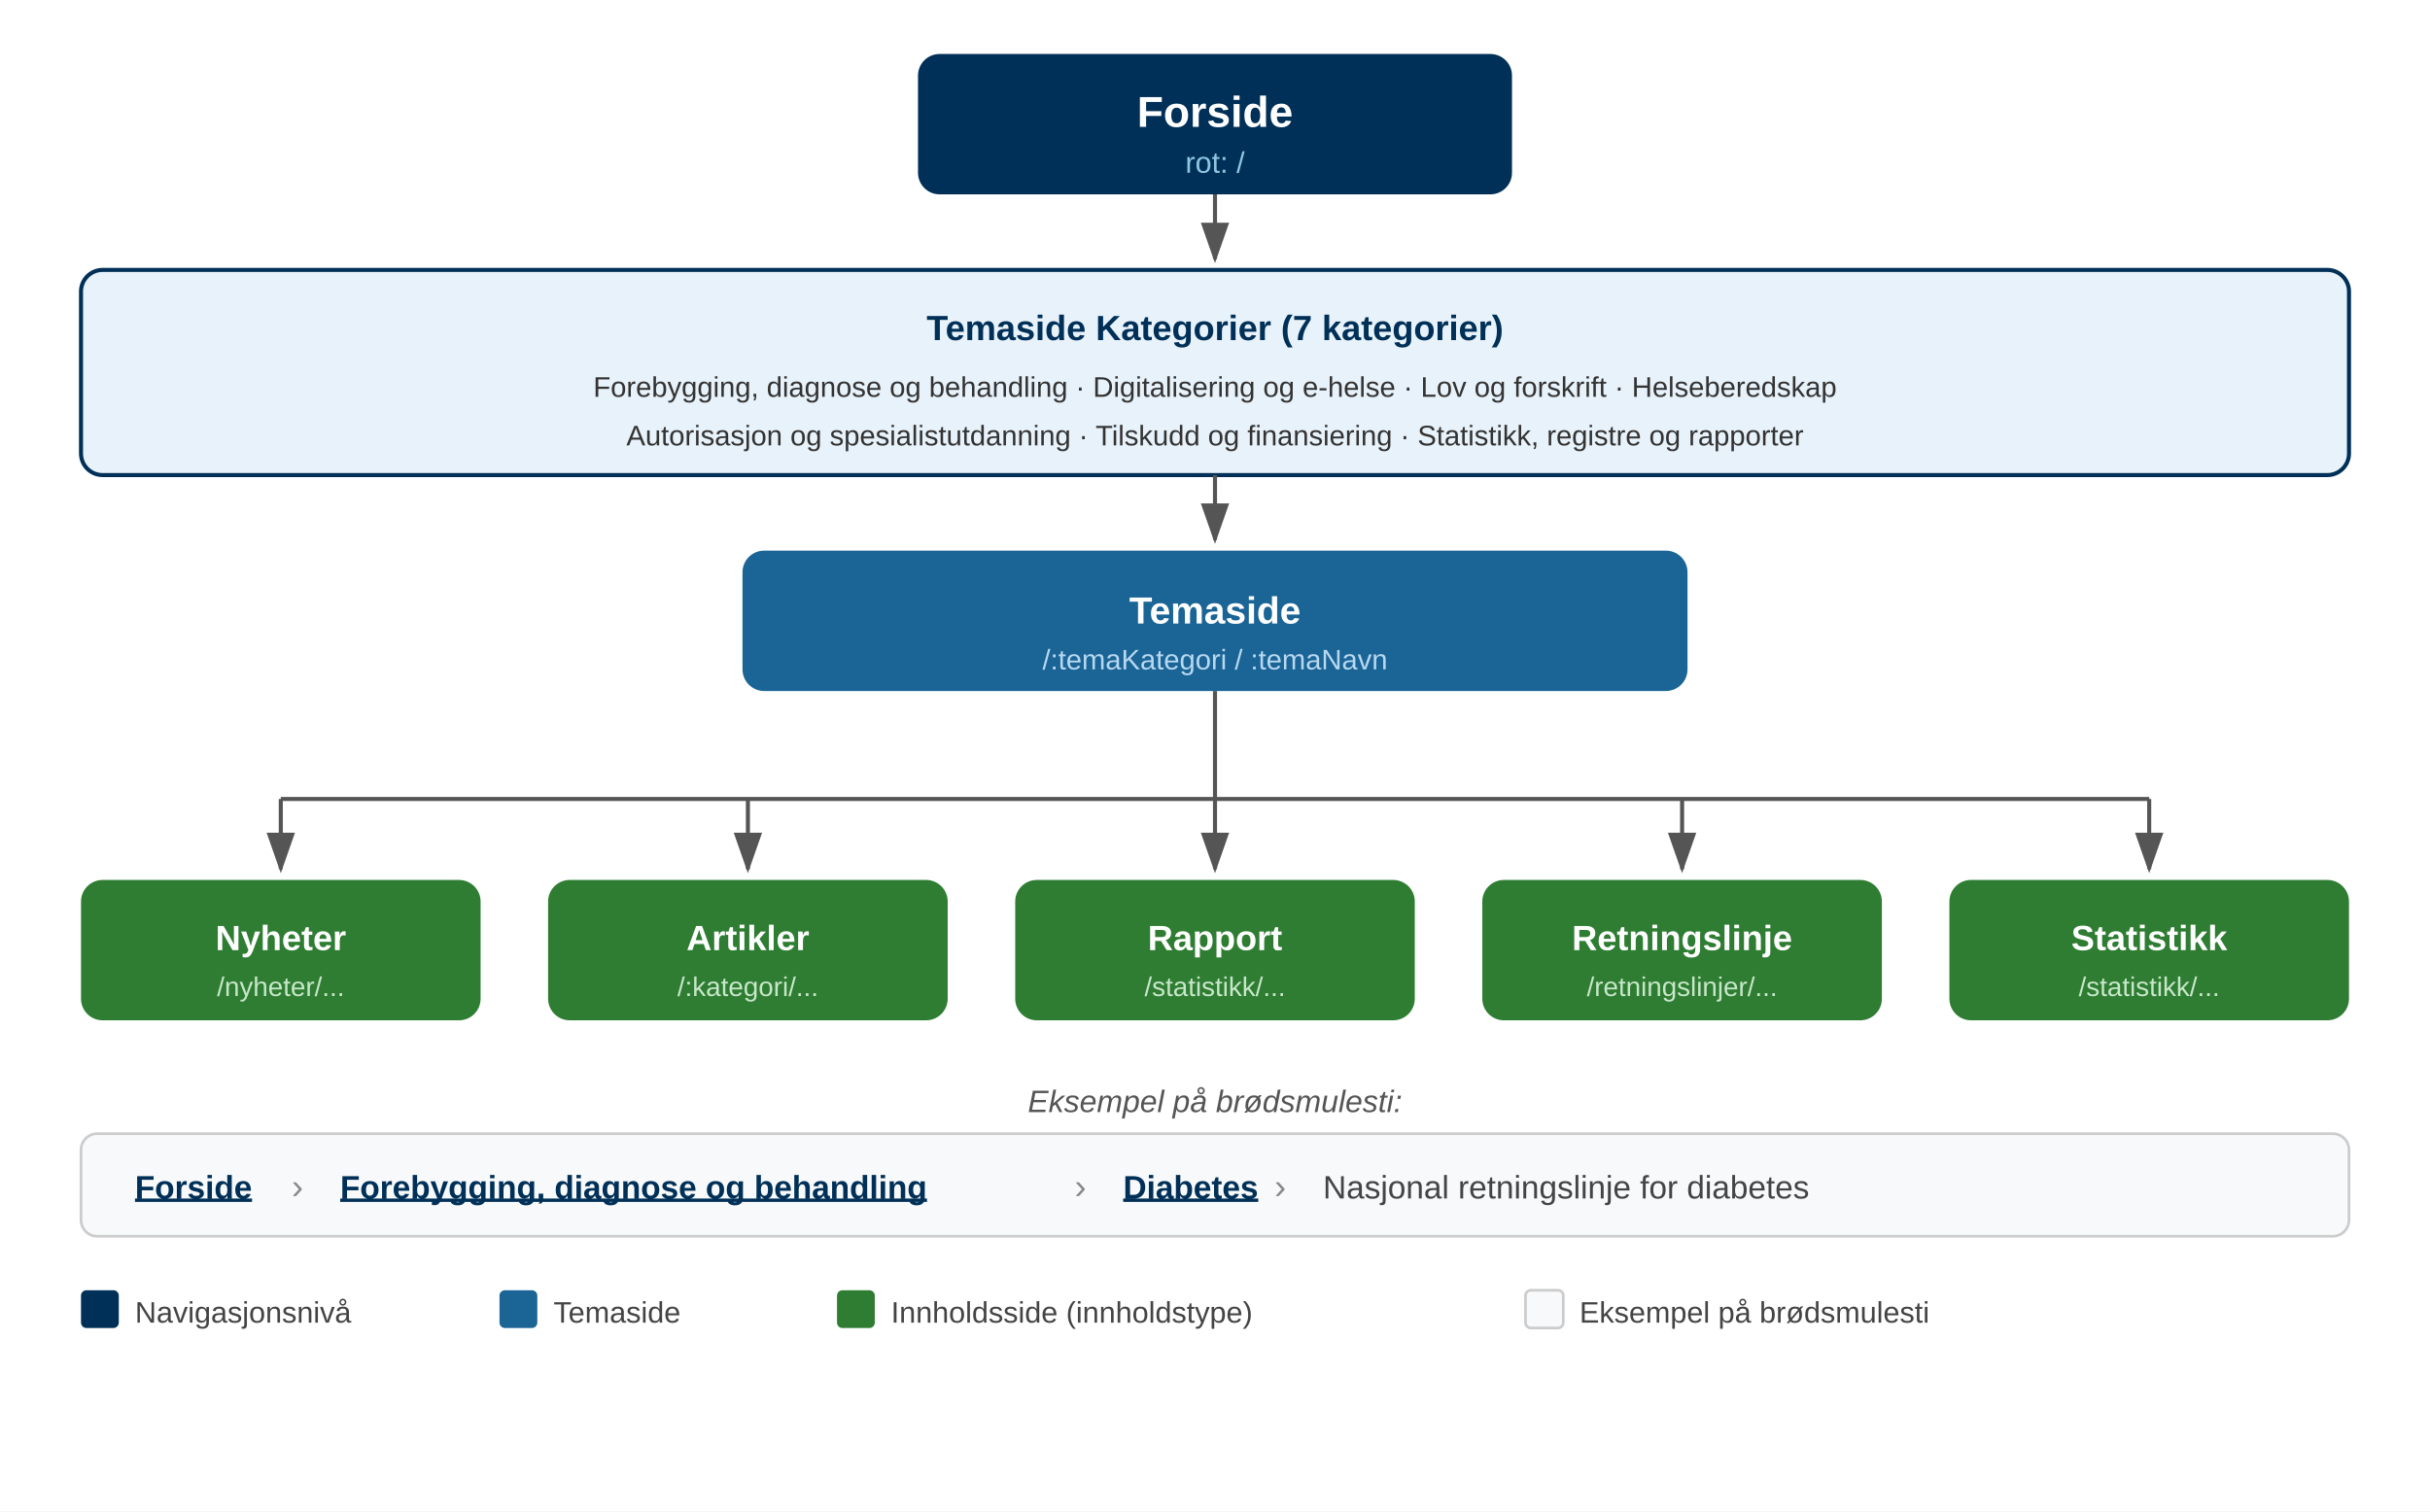
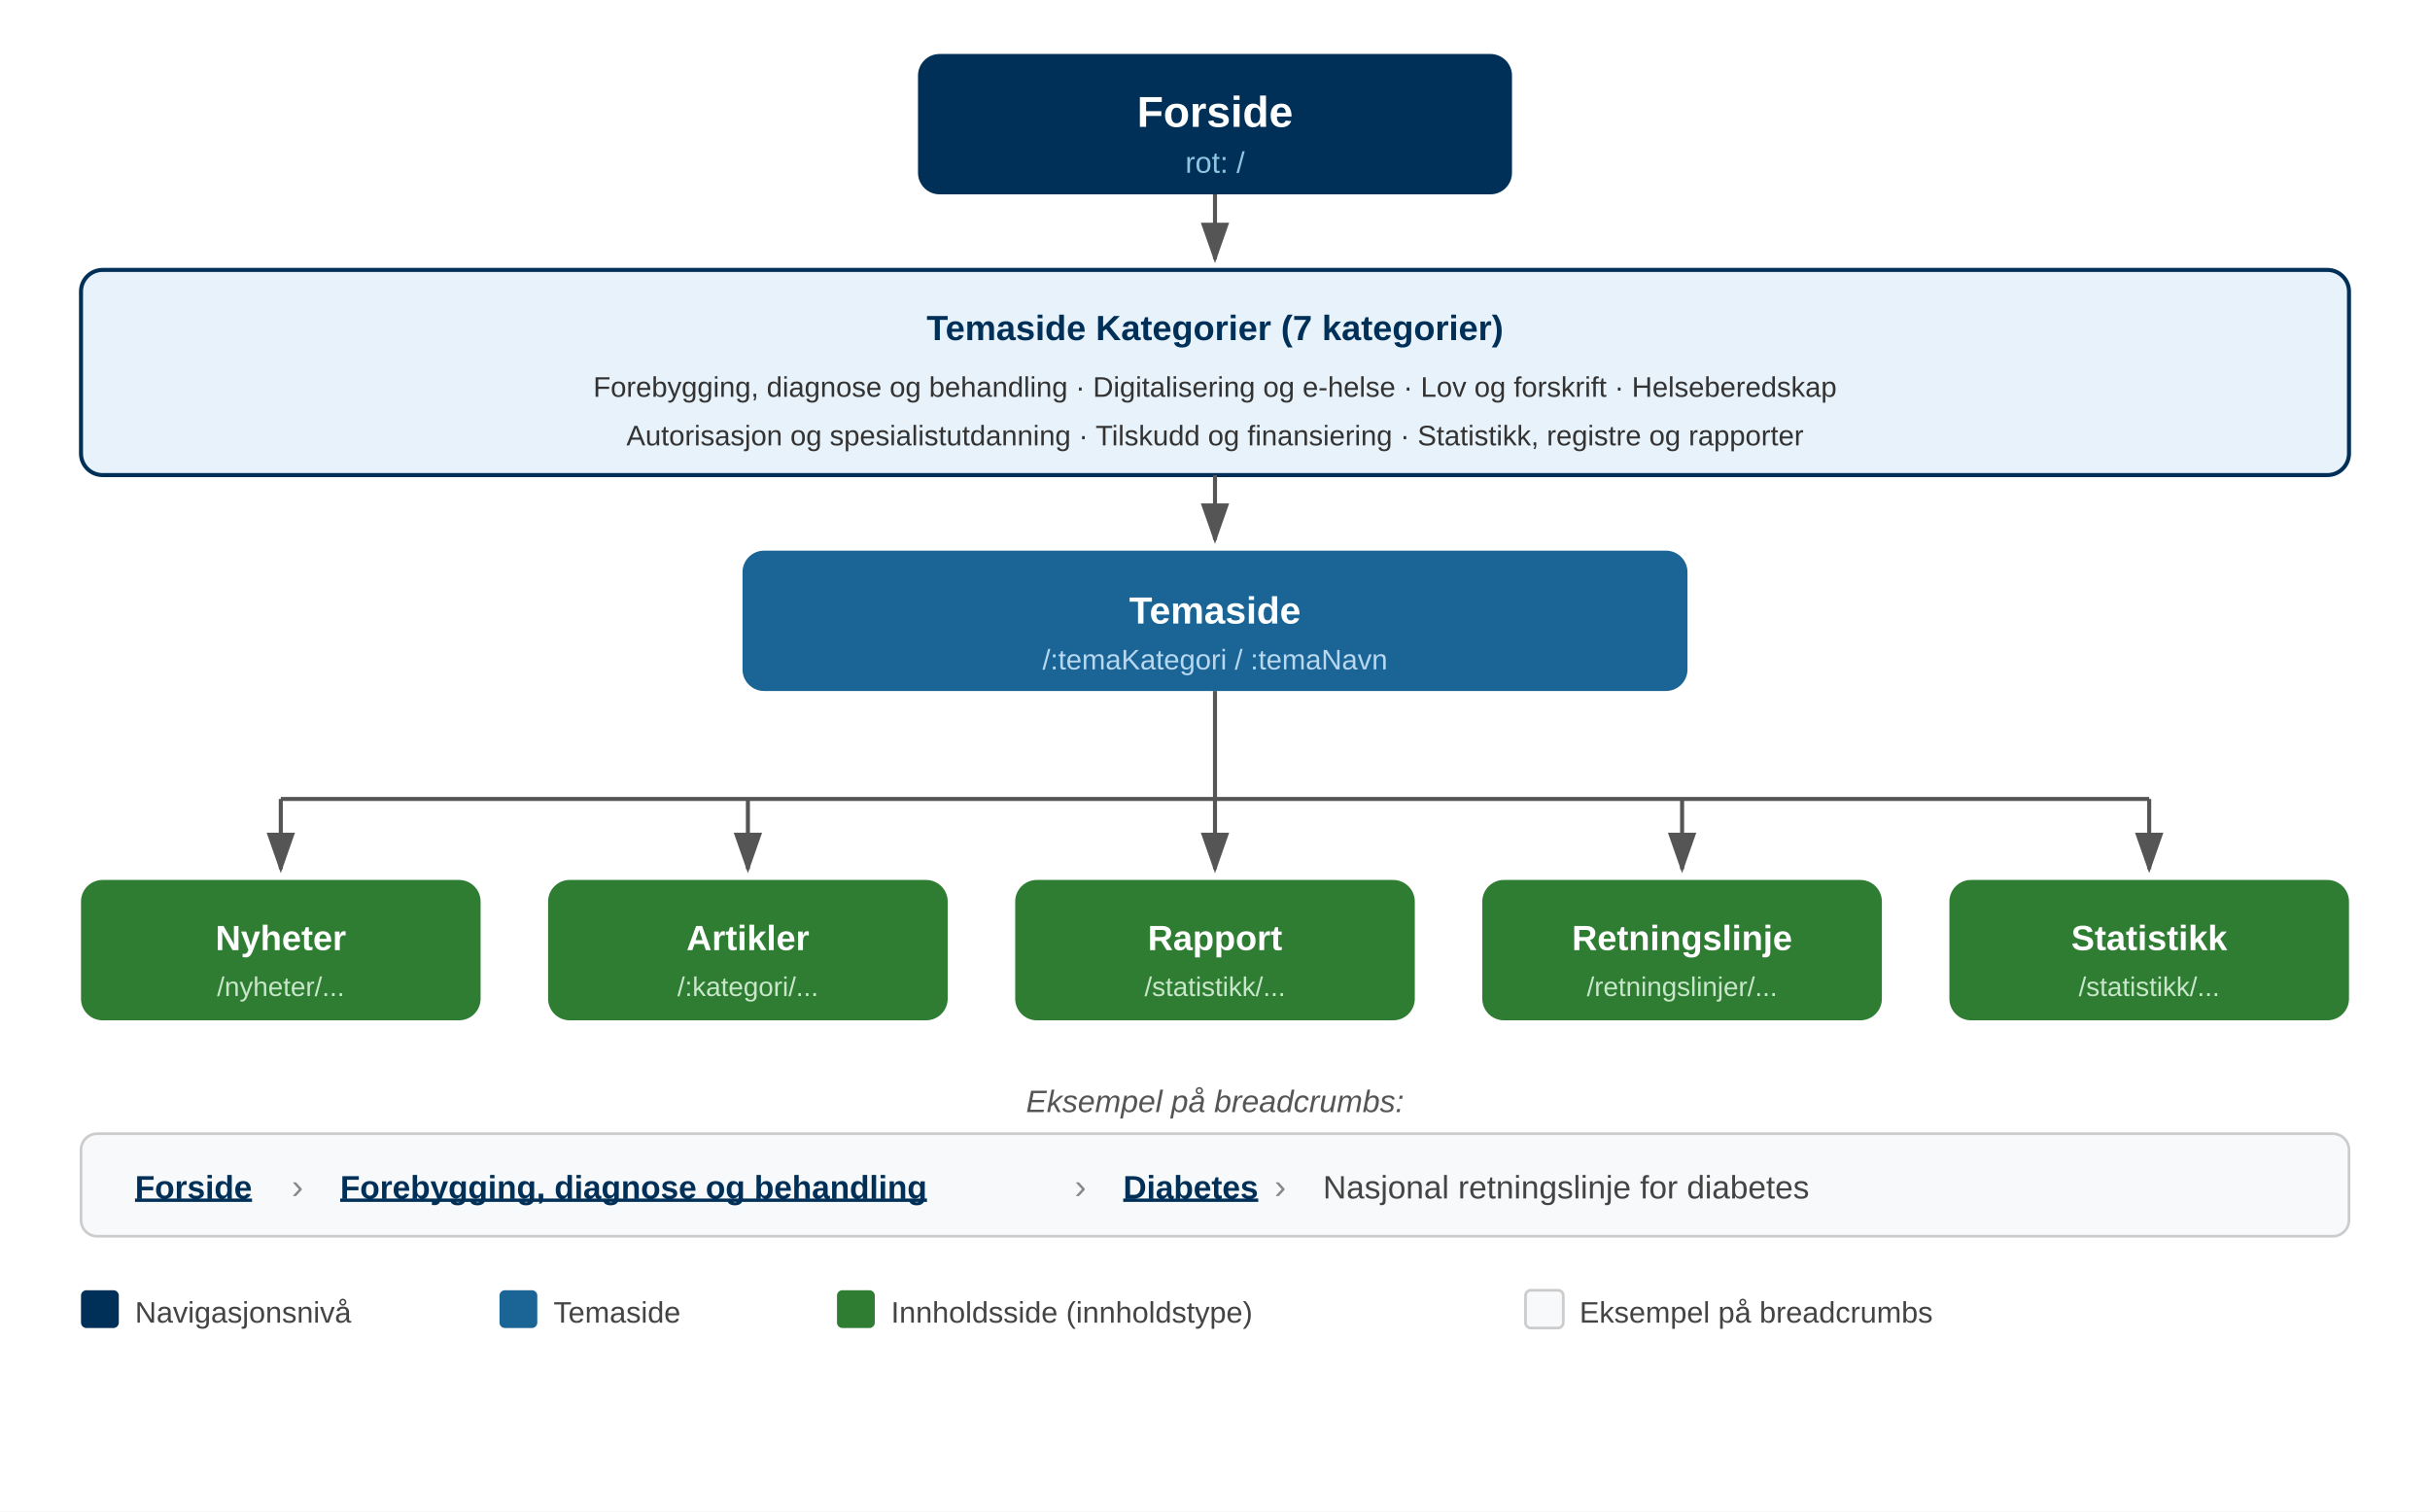
- <svg xmlns="http://www.w3.org/2000/svg" viewBox="0 0 900 560" font-family="Arial, Helvetica, sans-serif">
-   <defs>
+ <svg xmlns="http://www.w3.org/2000/svg" viewBox="0 0 900 560" font-family="Arial, Helvetica, sans-serif" version="1.1" id="svg35">
+   <defs id="defs1">
    <marker id="arrowhead" markerWidth="10" markerHeight="7" refX="9" refY="3.5" orient="auto">
-       <polygon points="0 0, 10 3.5, 0 7" fill="#555" />
+       <polygon points="0 0, 10 3.5, 0 7" fill="#555" id="polygon1" />
    </marker>
  </defs>
-   <rect width="900" height="560" fill="white" />
-   <rect x="340" y="20" width="220" height="52" rx="8" fill="#003057" />
-   <text x="450" y="47" text-anchor="middle" font-size="16" font-weight="bold" fill="white">Forside</text>
-   <text x="450" y="64" text-anchor="middle" font-size="11" fill="#8ec5e0">rot: /</text>
-   <line x1="450" y1="72" x2="450" y2="96" stroke="#555" stroke-width="1.5" marker-end="url(#arrowhead)" />
-   <rect x="30" y="100" width="840" height="76" rx="8" fill="#e8f2fa" stroke="#003057" stroke-width="1.5" />
-   <text x="450" y="126" text-anchor="middle" font-size="13" font-weight="bold" fill="#003057">Temaside Kategorier  (7 kategorier)</text>
-   <text x="450" y="147" text-anchor="middle" font-size="10.5" fill="#333">Forebygging, diagnose og behandling  ·  Digitalisering og e-helse  ·  Lov og forskrift  ·  Helseberedskap</text>
-   <text x="450" y="165" text-anchor="middle" font-size="10.5" fill="#333">Autorisasjon og spesialistutdanning  ·  Tilskudd og finansiering  ·  Statistikk, registre og rapporter</text>
-   <line x1="450" y1="176" x2="450" y2="200" stroke="#555" stroke-width="1.5" marker-end="url(#arrowhead)" />
-   <rect x="275" y="204" width="350" height="52" rx="8" fill="#1a6496" />
-   <text x="450" y="231" text-anchor="middle" font-size="14" font-weight="bold" fill="white">Temaside</text>
-   <text x="450" y="248" text-anchor="middle" font-size="10.5" fill="#b8d8f0">/:temaKategori / :temaNavn</text>
-   <line x1="450" y1="256" x2="450" y2="296" stroke="#555" stroke-width="1.5" />
-   <line x1="104" y1="296" x2="796" y2="296" stroke="#555" stroke-width="1.5" />
-   <line x1="104" y1="296" x2="104" y2="322" stroke="#555" stroke-width="1.5" marker-end="url(#arrowhead)" />
-   <line x1="277" y1="296" x2="277" y2="322" stroke="#555" stroke-width="1.5" marker-end="url(#arrowhead)" />
-   <line x1="450" y1="296" x2="450" y2="322" stroke="#555" stroke-width="1.5" marker-end="url(#arrowhead)" />
-   <line x1="623" y1="296" x2="623" y2="322" stroke="#555" stroke-width="1.5" marker-end="url(#arrowhead)" />
-   <line x1="796" y1="296" x2="796" y2="322" stroke="#555" stroke-width="1.5" marker-end="url(#arrowhead)" />
-   <rect x="30" y="326" width="148" height="52" rx="8" fill="#2e7d32" />
-   <text x="104" y="352" text-anchor="middle" font-size="13" font-weight="bold" fill="white">Nyheter</text>
-   <text x="104" y="369" text-anchor="middle" font-size="10" fill="#c8e6c9">/nyheter/...</text>
-   <rect x="203" y="326" width="148" height="52" rx="8" fill="#2e7d32" />
-   <text x="277" y="352" text-anchor="middle" font-size="13" font-weight="bold" fill="white">Artikler</text>
-   <text x="277" y="369" text-anchor="middle" font-size="10" fill="#c8e6c9">/:kategori/...</text>
-   <rect x="376" y="326" width="148" height="52" rx="8" fill="#2e7d32" />
-   <text x="450" y="352" text-anchor="middle" font-size="13" font-weight="bold" fill="white">Rapport</text>
-   <text x="450" y="369" text-anchor="middle" font-size="10" fill="#c8e6c9">/statistikk/...</text>
-   <rect x="549" y="326" width="148" height="52" rx="8" fill="#2e7d32" />
-   <text x="623" y="352" text-anchor="middle" font-size="13" font-weight="bold" fill="white">Retningslinje</text>
-   <text x="623" y="369" text-anchor="middle" font-size="10" fill="#c8e6c9">/retningslinjer/...</text>
-   <rect x="722" y="326" width="148" height="52" rx="8" fill="#2e7d32" />
-   <text x="796" y="352" text-anchor="middle" font-size="13" font-weight="bold" fill="white">Statistikk</text>
-   <text x="796" y="369" text-anchor="middle" font-size="10" fill="#c8e6c9">/statistikk/...</text>
-   <text x="450" y="412" text-anchor="middle" font-size="11.5" fill="#555" font-style="italic">Eksempel på brødsmulesti:</text>
-   <rect x="30" y="420" width="840" height="38" rx="6" fill="#f8f9fa" stroke="#cccccc" stroke-width="1" />
-   <text x="50" y="444" font-size="12" fill="#003057" font-weight="bold" text-decoration="underline">Forside</text>
-   <text x="108" y="444" font-size="13" fill="#888"> › </text>
-   <text x="126" y="444" font-size="12" fill="#003057" font-weight="bold" text-decoration="underline">Forebygging, diagnose og behandling</text>
-   <text x="398" y="444" font-size="13" fill="#888"> › </text>
-   <text x="416" y="444" font-size="12" fill="#003057" font-weight="bold" text-decoration="underline">Diabetes</text>
-   <text x="472" y="444" font-size="13" fill="#888"> › </text>
-   <text x="490" y="444" font-size="12" fill="#444">Nasjonal retningslinje for diabetes</text>
-   <rect x="30" y="478" width="14" height="14" rx="2" fill="#003057" />
-   <text x="50" y="490" font-size="11" fill="#444">Navigasjonsnivå</text>
-   <rect x="185" y="478" width="14" height="14" rx="2" fill="#1a6496" />
-   <text x="205" y="490" font-size="11" fill="#444">Temaside</text>
-   <rect x="310" y="478" width="14" height="14" rx="2" fill="#2e7d32" />
-   <text x="330" y="490" font-size="11" fill="#444">Innholdsside (innholdstype)</text>
-   <rect x="565" y="478" width="14" height="14" rx="2" fill="#f8f9fa" stroke="#cccccc" />
-   <text x="585" y="490" font-size="11" fill="#444">Eksempel på brødsmulesti</text>
+   <rect width="900" height="560" fill="white" id="rect1" />
+   <rect x="340" y="20" width="220" height="52" rx="8" fill="#003057" id="rect2" />
+   <text x="450" y="47" text-anchor="middle" font-size="16" font-weight="bold" fill="white" id="text2">Forside</text>
+   <text x="450" y="64" text-anchor="middle" font-size="11" fill="#8ec5e0" id="text3">rot: /</text>
+   <line x1="450" y1="72" x2="450" y2="96" stroke="#555" stroke-width="1.5" marker-end="url(#arrowhead)" id="line3" />
+   <rect x="30" y="100" width="840" height="76" rx="8" fill="#e8f2fa" stroke="#003057" stroke-width="1.5" id="rect3" />
+   <text x="450" y="126" text-anchor="middle" font-size="13" font-weight="bold" fill="#003057" id="text4">Temaside Kategorier  (7 kategorier)</text>
+   <text x="450" y="147" text-anchor="middle" font-size="10.5" fill="#333" id="text5">Forebygging, diagnose og behandling  ·  Digitalisering og e-helse  ·  Lov og forskrift  ·  Helseberedskap</text>
+   <text x="450" y="165" text-anchor="middle" font-size="10.5" fill="#333" id="text6">Autorisasjon og spesialistutdanning  ·  Tilskudd og finansiering  ·  Statistikk, registre og rapporter</text>
+   <line x1="450" y1="176" x2="450" y2="200" stroke="#555" stroke-width="1.5" marker-end="url(#arrowhead)" id="line6" />
+   <rect x="275" y="204" width="350" height="52" rx="8" fill="#1a6496" id="rect6" />
+   <text x="450" y="231" text-anchor="middle" font-size="14" font-weight="bold" fill="white" id="text7">Temaside</text>
+   <text x="450" y="248" text-anchor="middle" font-size="10.5" fill="#b8d8f0" id="text8">/:temaKategori / :temaNavn</text>
+   <line x1="450" y1="256" x2="450" y2="296" stroke="#555" stroke-width="1.5" id="line8" />
+   <line x1="104" y1="296" x2="796" y2="296" stroke="#555" stroke-width="1.5" id="line9" />
+   <line x1="104" y1="296" x2="104" y2="322" stroke="#555" stroke-width="1.5" marker-end="url(#arrowhead)" id="line10" />
+   <line x1="277" y1="296" x2="277" y2="322" stroke="#555" stroke-width="1.5" marker-end="url(#arrowhead)" id="line11" />
+   <line x1="450" y1="296" x2="450" y2="322" stroke="#555" stroke-width="1.5" marker-end="url(#arrowhead)" id="line12" />
+   <line x1="623" y1="296" x2="623" y2="322" stroke="#555" stroke-width="1.5" marker-end="url(#arrowhead)" id="line13" />
+   <line x1="796" y1="296" x2="796" y2="322" stroke="#555" stroke-width="1.5" marker-end="url(#arrowhead)" id="line14" />
+   <rect x="30" y="326" width="148" height="52" rx="8" fill="#2e7d32" id="rect14" />
+   <text x="104" y="352" text-anchor="middle" font-size="13" font-weight="bold" fill="white" id="text14">Nyheter</text>
+   <text x="104" y="369" text-anchor="middle" font-size="10" fill="#c8e6c9" id="text15">/nyheter/...</text>
+   <rect x="203" y="326" width="148" height="52" rx="8" fill="#2e7d32" id="rect15" />
+   <text x="277" y="352" text-anchor="middle" font-size="13" font-weight="bold" fill="white" id="text16">Artikler</text>
+   <text x="277" y="369" text-anchor="middle" font-size="10" fill="#c8e6c9" id="text17">/:kategori/...</text>
+   <rect x="376" y="326" width="148" height="52" rx="8" fill="#2e7d32" id="rect17" />
+   <text x="450" y="352" text-anchor="middle" font-size="13" font-weight="bold" fill="white" id="text18">Rapport</text>
+   <text x="450" y="369" text-anchor="middle" font-size="10" fill="#c8e6c9" id="text19">/statistikk/...</text>
+   <rect x="549" y="326" width="148" height="52" rx="8" fill="#2e7d32" id="rect19" />
+   <text x="623" y="352" text-anchor="middle" font-size="13" font-weight="bold" fill="white" id="text20">Retningslinje</text>
+   <text x="623" y="369" text-anchor="middle" font-size="10" fill="#c8e6c9" id="text21">/retningslinjer/...</text>
+   <rect x="722" y="326" width="148" height="52" rx="8" fill="#2e7d32" id="rect21" />
+   <text x="796" y="352" text-anchor="middle" font-size="13" font-weight="bold" fill="white" id="text22">Statistikk</text>
+   <text x="796" y="369" text-anchor="middle" font-size="10" fill="#c8e6c9" id="text23">/statistikk/...</text>
+   <text x="450" y="412" text-anchor="middle" font-size="11.5px" fill="#555555" font-style="italic" id="text24">Eksempel på breadcrumbs:</text>
+   <rect x="30" y="420" width="840" height="38" rx="6" fill="#f8f9fa" stroke="#cccccc" stroke-width="1" id="rect24" />
+   <text x="50" y="444" font-size="12" fill="#003057" font-weight="bold" text-decoration="underline" id="text25">Forside</text>
+   <text x="108" y="444" font-size="13" fill="#888" id="text26"> › </text>
+   <text x="126" y="444" font-size="12" fill="#003057" font-weight="bold" text-decoration="underline" id="text27">Forebygging, diagnose og behandling</text>
+   <text x="398" y="444" font-size="13" fill="#888" id="text28"> › </text>
+   <text x="416" y="444" font-size="12" fill="#003057" font-weight="bold" text-decoration="underline" id="text29">Diabetes</text>
+   <text x="472" y="444" font-size="13" fill="#888" id="text30"> › </text>
+   <text x="490" y="444" font-size="12" fill="#444" id="text31">Nasjonal retningslinje for diabetes</text>
+   <rect x="30" y="478" width="14" height="14" rx="2" fill="#003057" id="rect31" />
+   <text x="50" y="490" font-size="11" fill="#444" id="text32">Navigasjonsnivå</text>
+   <rect x="185" y="478" width="14" height="14" rx="2" fill="#1a6496" id="rect32" />
+   <text x="205" y="490" font-size="11" fill="#444" id="text33">Temaside</text>
+   <rect x="310" y="478" width="14" height="14" rx="2" fill="#2e7d32" id="rect33" />
+   <text x="330" y="490" font-size="11" fill="#444" id="text34">Innholdsside (innholdstype)</text>
+   <rect x="565" y="478" width="14" height="14" rx="2" fill="#f8f9fa" stroke="#cccccc" id="rect34" />
+   <text x="585" y="490" font-size="11px" fill="#444444" id="text35" style="white-space:pre;inline-size:140.977" xml:space="preserve">
+     <tspan x="585" y="490" id="tspan1">Eksempel på breadcrumbs</tspan>
+   </text>
</svg>
